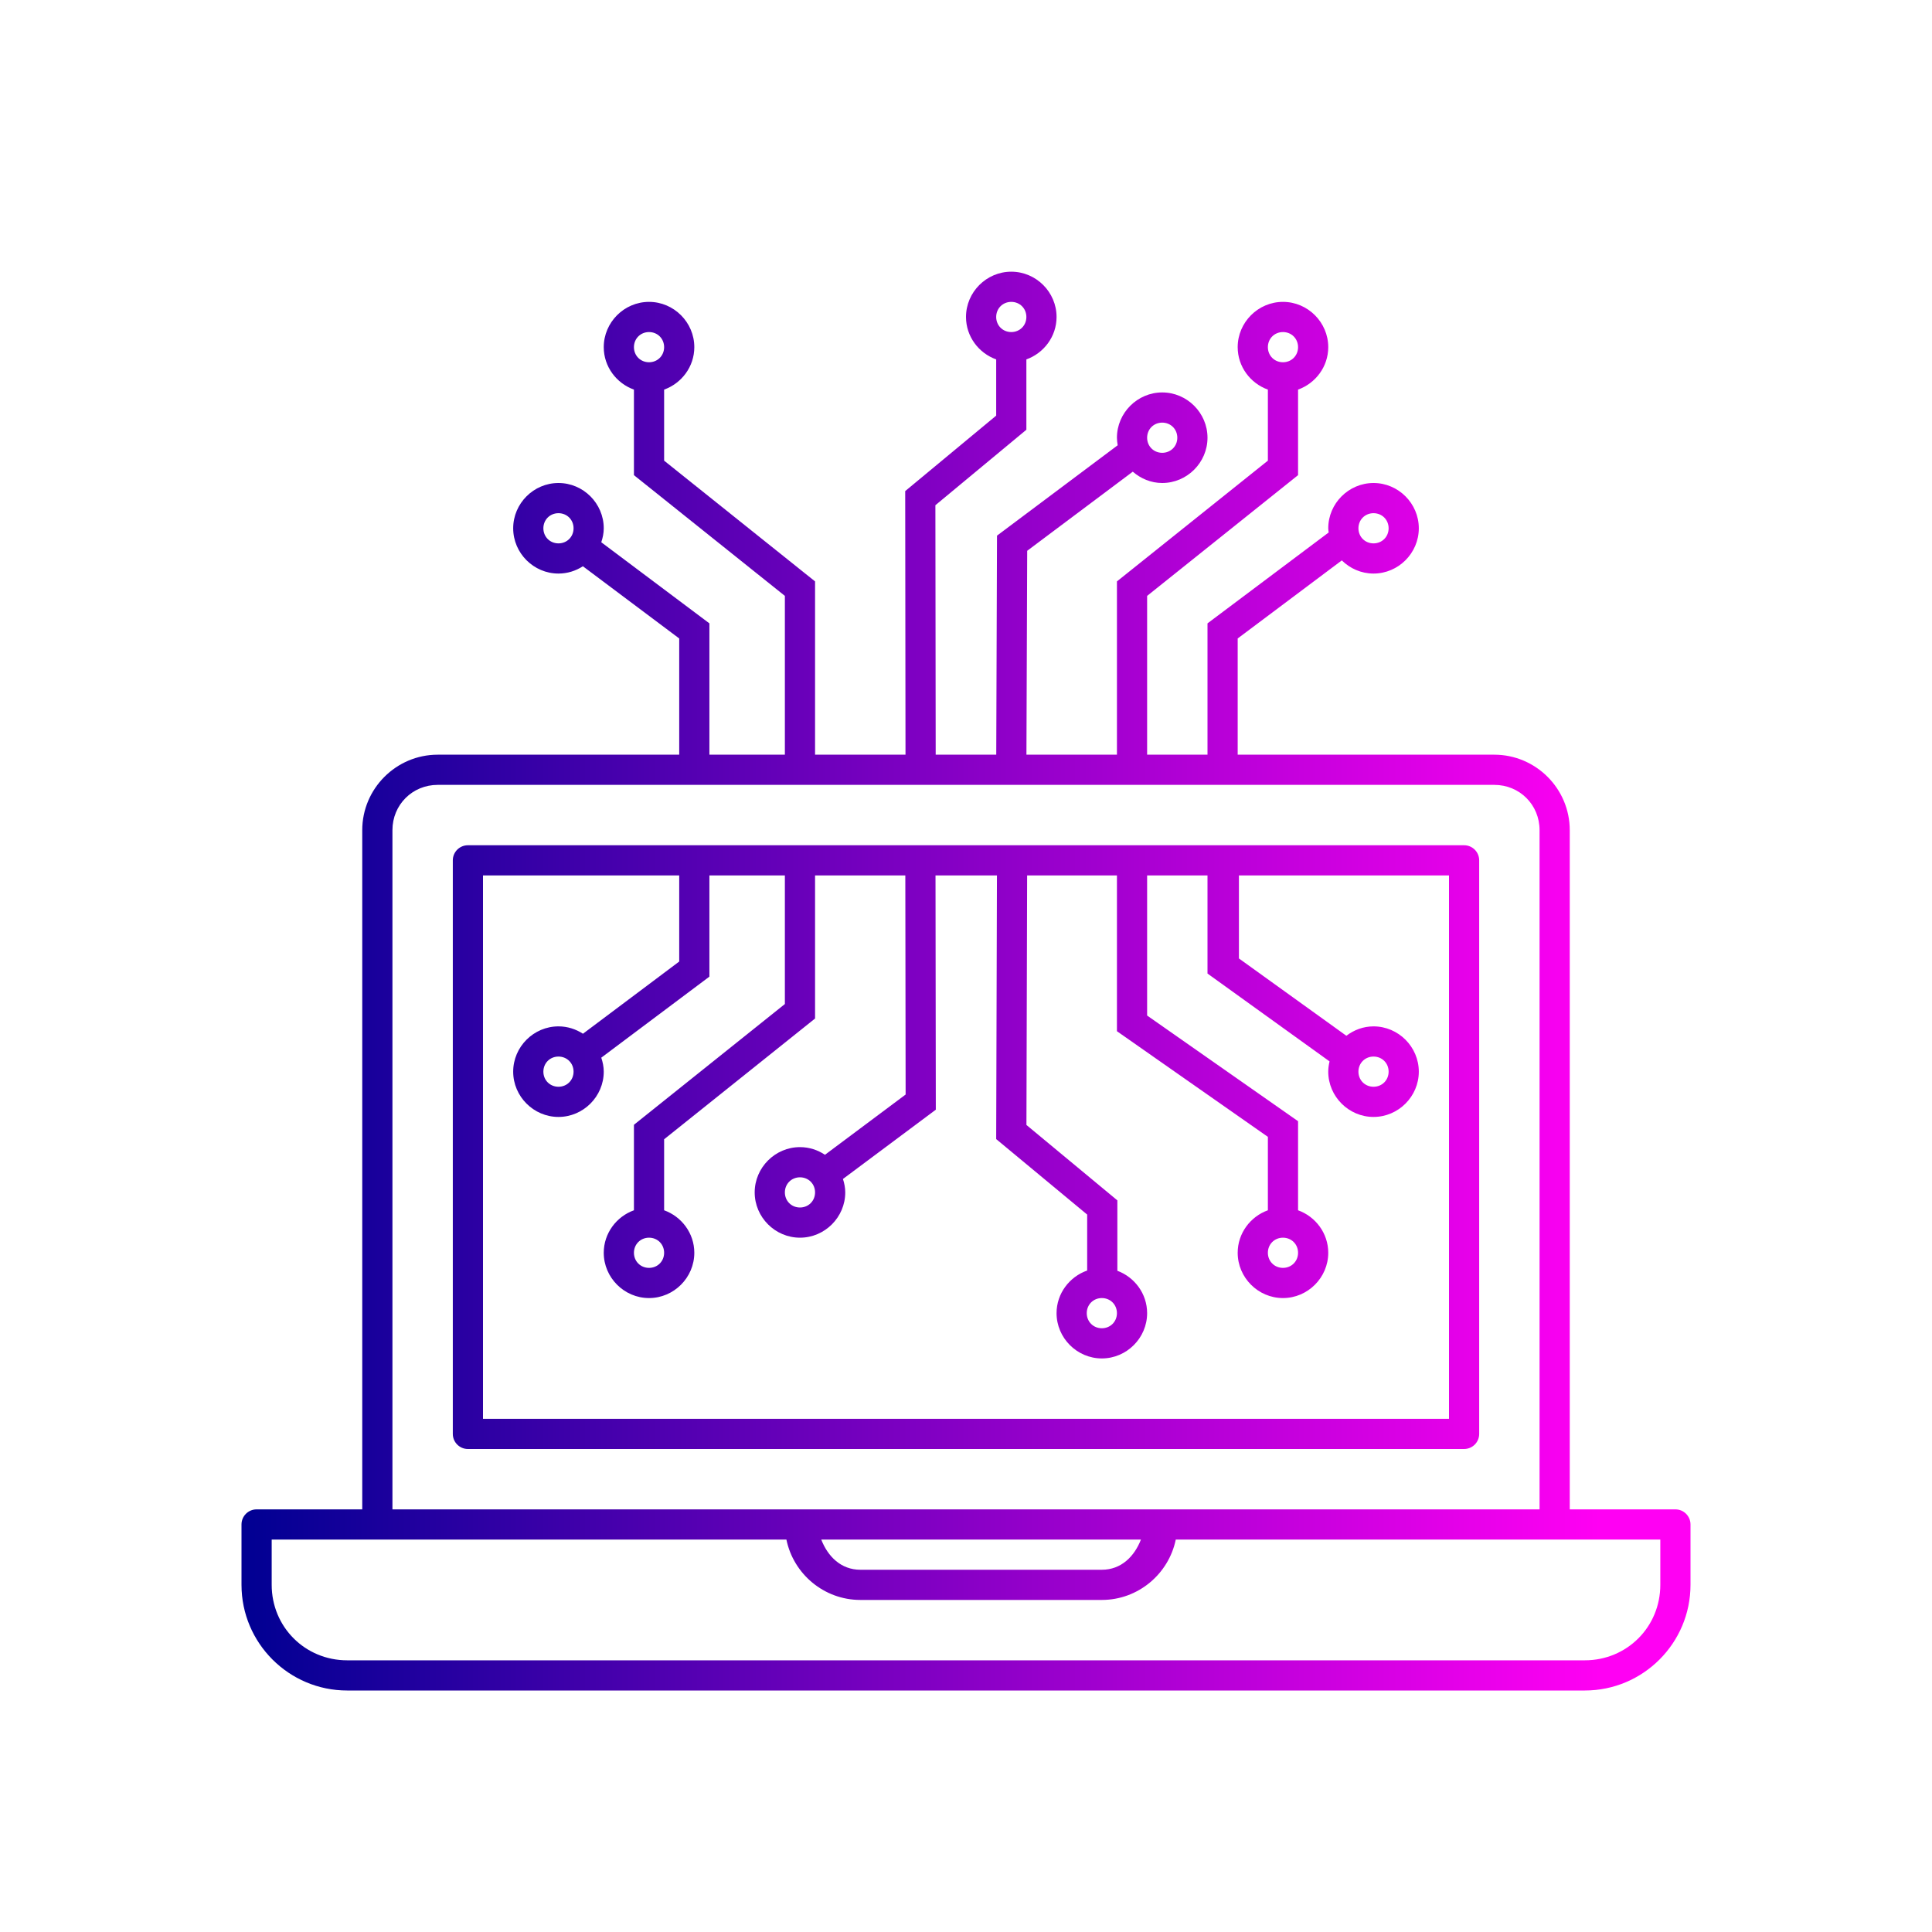
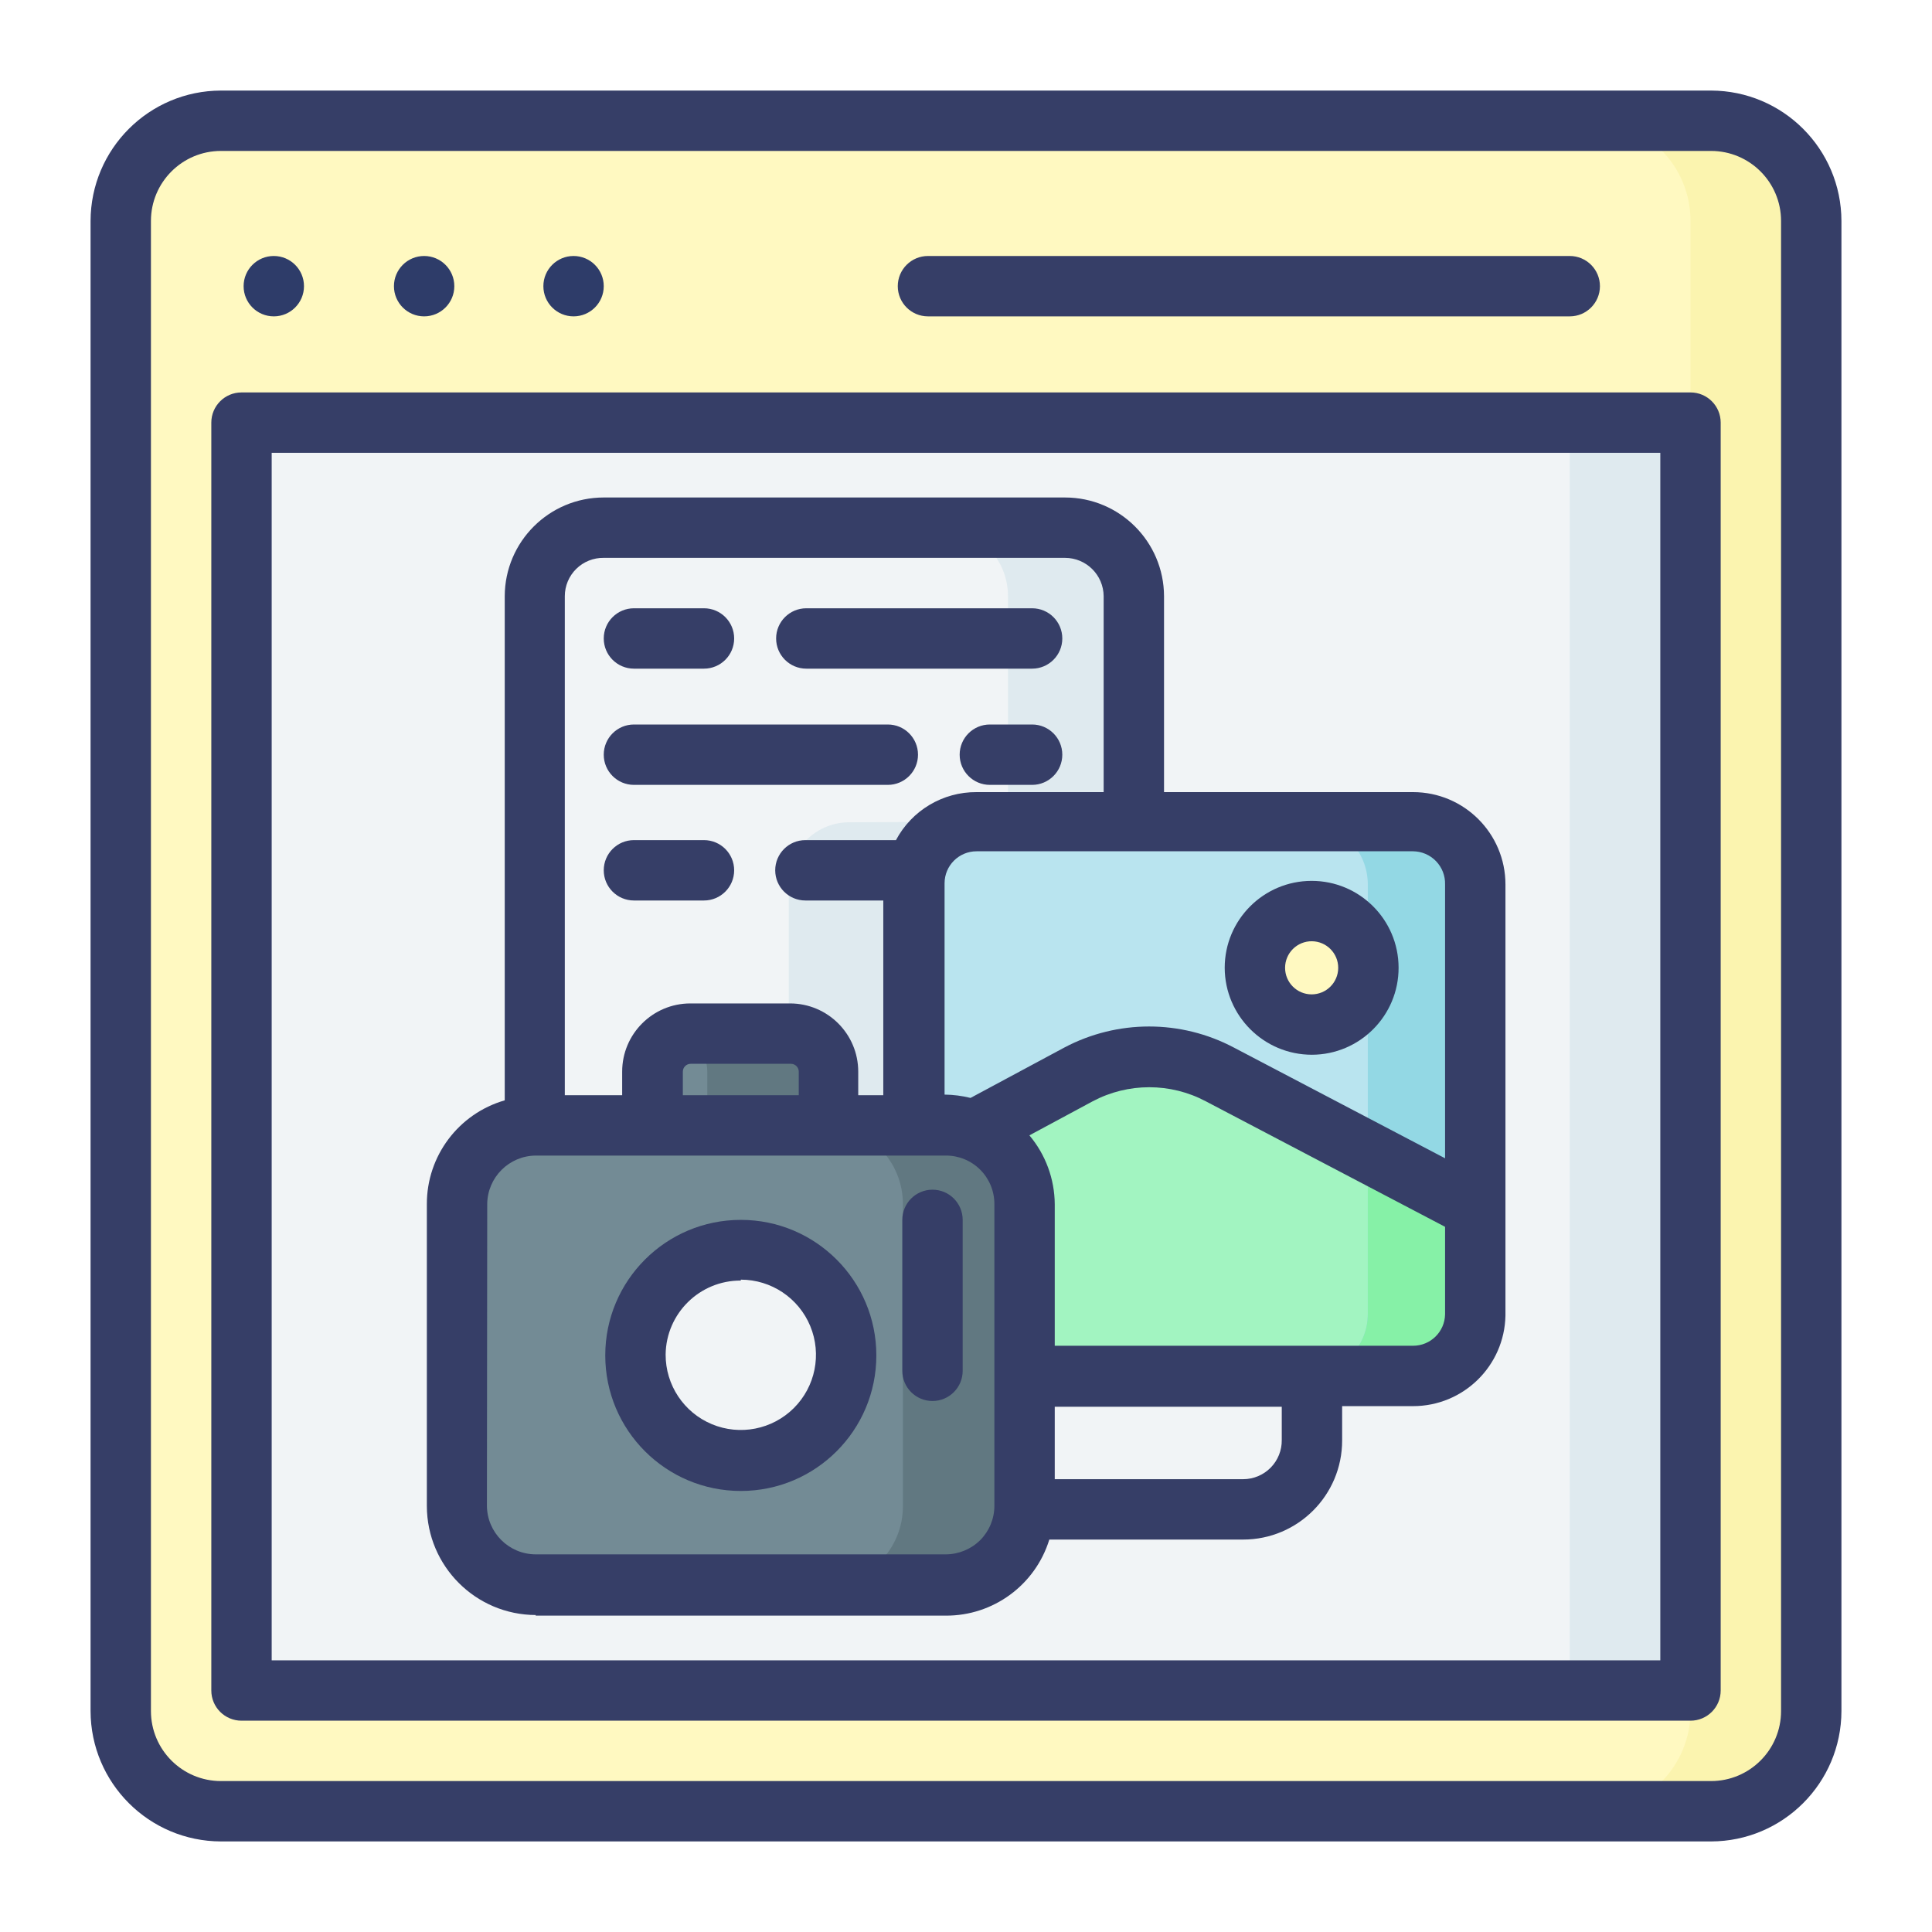
- <svg xmlns="http://www.w3.org/2000/svg" xmlns:xlink="http://www.w3.org/1999/xlink" width="64" height="64" viewBox="0 0 64 64">
-   <defs>
-     <linearGradient id="a">
-       <stop offset="0" stop-color="#000092" />
-       <stop offset="1" stop-color="#ff00f3" />
-     </linearGradient>
-     <linearGradient id="b" x1="8" x2="53" y1="32.5" y2="32.5" gradientUnits="userSpaceOnUse" xlink:href="#a" />
-   </defs>
-   <path fill="url(#b)" fill-rule="evenodd" d="M 33.5 9 C 32.677 9 32 9.677 32 10.5 C 32 11.147 32.421 11.698 33 11.906 L 33 13.768 L 29.986 16.268 L 29.996 25 L 27 25 L 27 19.26 L 22 15.26 L 22 12.906 C 22.579 12.698 23 12.147 23 11.5 C 23 10.677 22.323 10 21.5 10 C 20.677 10 20 10.677 20 11.5 C 20 12.147 20.421 12.698 21 12.906 L 21 15.74 L 26 19.74 L 26 25 L 23.5 25 L 23.5 20.65 L 19.918 17.963 C 19.967 17.816 20 17.663 20 17.5 C 20 16.677 19.323 16 18.5 16 C 17.677 16 17 16.677 17 17.5 C 17 18.323 17.677 19 18.5 19 C 18.797 19 19.074 18.91 19.309 18.758 L 22.5 21.15 L 22.5 25 L 14.5 25 C 13.124 25 12 26.124 12 27.5 L 12 50 L 8.5 50 A 0.5 0.5 0 0 0 8 50.5 L 8 52.5 C 8 54.43 9.57 56 11.5 56 L 52.5 56 C 54.43 56 56 54.43 56 52.5 L 56 50.5 A 0.5 0.5 0 0 0 55.5 50 L 52 50 L 52 27.5 C 52 26.124 50.876 25 49.5 25 L 41 25 L 41 21.15 L 44.449 18.564 C 44.721 18.832 45.093 19 45.5 19 C 46.323 19 47 18.323 47 17.5 C 47 16.677 46.323 16 45.5 16 C 44.677 16 44 16.677 44 17.5 C 44 17.548 44.009 17.592 44.014 17.639 L 40 20.65 L 40 25 L 38 25 L 38 19.74 L 43 15.74 L 43 12.906 C 43.579 12.698 44 12.147 44 11.5 C 44 10.677 43.323 10 42.5 10 C 41.677 10 41 10.677 41 11.5 C 41 12.147 41.421 12.698 42 12.906 L 42 15.26 L 37 19.26 L 37 25 L 34.002 25 L 34.027 18.246 L 37.525 15.625 C 37.789 15.854 38.127 16 38.5 16 C 39.323 16 40 15.322 40 14.5 C 40 13.678 39.323 13 38.5 13 C 37.677 13 37 13.678 37 14.5 C 37 14.586 37.011 14.668 37.025 14.75 L 33.027 17.744 L 33.002 25 L 30.996 25 L 30.986 16.736 L 34 14.236 L 34 11.906 C 34.579 11.698 35 11.147 35 10.5 C 35 9.677 34.323 9 33.5 9 z M 33.5 10 C 33.782 10 34 10.218 34 10.5 C 34 10.782 33.782 11 33.5 11 C 33.218 11 33 10.782 33 10.5 C 33 10.218 33.218 10 33.5 10 z M 21.5 11 C 21.782 11 22 11.218 22 11.5 C 22 11.782 21.782 12 21.5 12 C 21.218 12 21 11.782 21 11.5 C 21 11.218 21.218 11 21.5 11 z M 42.5 11 C 42.782 11 43 11.218 43 11.5 C 43 11.782 42.782 12 42.5 12 C 42.218 12 42 11.782 42 11.5 C 42 11.218 42.218 11 42.5 11 z M 38.5 14 C 38.782 14 39 14.218 39 14.5 C 39 14.782 38.782 15 38.5 15 C 38.218 15 38 14.782 38 14.5 C 38 14.218 38.218 14 38.5 14 z M 18.5 17 C 18.782 17 19 17.218 19 17.5 C 19 17.782 18.782 18 18.5 18 C 18.218 18 18 17.782 18 17.5 C 18 17.218 18.218 17 18.5 17 z M 45.5 17 C 45.782 17 46 17.218 46 17.5 C 46 17.782 45.782 18 45.5 18 C 45.218 18 45 17.782 45 17.5 C 45 17.218 45.218 17 45.5 17 z M 14.5 26 L 49.5 26 C 50.34 26 51 26.66 51 27.5 L 51 50 L 13 50 L 13 27.5 C 13 26.66 13.66 26 14.5 26 z M 15.5 28 A 0.5 0.5 0 0 0 15 28.5 L 15 47.5 A 0.5 0.5 0 0 0 15.5 48 L 48.5 48 A 0.5 0.5 0 0 0 49 47.5 L 49 28.5 A 0.5 0.5 0 0 0 48.5 28 L 15.5 28 z M 16 29 L 22.5 29 L 22.5 31.852 L 19.311 34.244 C 19.076 34.091 18.798 34 18.5 34 C 17.677 34 17 34.678 17 35.5 C 17 36.322 17.677 37 18.5 37 C 19.323 37 20 36.322 20 35.5 C 20 35.338 19.967 35.184 19.918 35.037 L 23.5 32.352 L 23.5 29 L 26 29 L 26 33.26 L 21 37.26 L 21 40.092 C 20.421 40.3 20 40.853 20 41.5 C 20 42.322 20.677 43 21.5 43 C 22.323 43 23 42.322 23 41.5 C 23 40.853 22.579 40.3 22 40.092 L 22 37.74 L 27 33.74 L 27 29 L 29.99 29 L 30 36.258 L 27.328 38.254 C 27.09 38.094 26.805 38 26.5 38 C 25.677 38 25 38.678 25 39.5 C 25 40.322 25.677 41 26.5 41 C 27.323 41 28 40.322 28 39.5 C 28 39.344 27.969 39.196 27.924 39.055 L 31 36.76 L 30.99 29 L 33.025 29 L 33 37.734 L 36.014 40.234 L 36.014 42.088 C 35.428 42.293 35 42.848 35 43.5 C 35 44.322 35.677 45 36.5 45 C 37.323 45 38 44.322 38 43.5 C 38 42.858 37.586 42.308 37.014 42.096 L 37.014 39.764 L 34.002 37.266 L 34.025 29 L 37 29 L 37 34.16 L 42 37.66 L 42 40.092 C 41.421 40.3 41 40.853 41 41.5 C 41 42.322 41.677 43 42.5 43 C 43.323 43 44 42.322 44 41.5 C 44 40.853 43.579 40.3 43 40.092 L 43 37.141 L 38 33.641 L 38 29 L 40 29 L 40 32.25 L 44.043 35.16 C 44.017 35.27 44 35.383 44 35.5 C 44 36.322 44.677 37 45.5 37 C 46.323 37 47 36.322 47 35.5 C 47 34.678 46.323 34 45.5 34 C 45.162 34 44.852 34.119 44.6 34.311 L 41.041 31.75 L 41.041 29 L 48 29 L 48 47 L 16 47 L 16 29 z M 18.5 35 C 18.782 35 19 35.218 19 35.5 C 19 35.782 18.782 36 18.5 36 C 18.218 36 18 35.782 18 35.5 C 18 35.218 18.218 35 18.5 35 z M 45.5 35 C 45.782 35 46 35.218 46 35.5 C 46 35.782 45.782 36 45.5 36 C 45.218 36 45 35.782 45 35.5 C 45 35.218 45.218 35 45.5 35 z M 26.5 39 C 26.782 39 27 39.218 27 39.5 C 27 39.782 26.782 40 26.5 40 C 26.218 40 26 39.782 26 39.5 C 26 39.218 26.218 39 26.5 39 z M 21.5 41 C 21.782 41 22 41.218 22 41.5 C 22 41.782 21.782 42 21.5 42 C 21.218 42 21 41.782 21 41.5 C 21 41.218 21.218 41 21.5 41 z M 42.5 41 C 42.782 41 43 41.218 43 41.5 C 43 41.782 42.782 42 42.5 42 C 42.218 42 42 41.782 42 41.5 C 42 41.218 42.218 41 42.5 41 z M 36.5 43 C 36.782 43 37 43.218 37 43.5 C 37 43.782 36.782 44 36.5 44 C 36.218 44 36 43.782 36 43.5 C 36 43.218 36.218 43 36.5 43 z M 9 51 L 26.051 51 C 26.051 51 26.051 51.002 26.051 51.002 C 26.285 52.139 27.296 53 28.5 53 L 36.5 53 C 37.704 53 38.715 52.137 38.949 51 L 55 51 L 55 52.5 C 55 53.894 53.894 55 52.5 55 L 11.5 55 C 10.106 55 9 53.894 9 52.5 L 9 51 z M 27.205 51 L 37.795 51 C 37.578 51.558 37.143 52 36.5 52 L 28.5 52 C 27.857 52 27.422 51.558 27.205 51 z " color="#000" font-family="sans-serif" font-weight="400" overflow="visible" style="line-height:normal;text-indent:0;text-align:start;text-decoration-line:none;text-decoration-style:solid;text-decoration-color:#000;text-transform:none;block-progression:tb;isolation:auto;mix-blend-mode:normal" />
+ <svg xmlns="http://www.w3.org/2000/svg" viewBox="0 0 64 64">
+   <g data-name="Digital Creative">
+     <path fill="#fff9c1" d="M7.32,4A3.31,3.31,0,0,0,4,7.32V56.68A3.31,3.31,0,0,0,7.32,60H56.68A3.31,3.31,0,0,0,60,56.68V7.32A3.31,3.31,0,0,0,56.68,4ZM8,14H56V56H8Z" />
+     <path fill="#fbf4af" d="M52.68,4A3.31,3.31,0,0,1,56,7.32V56.68A3.31,3.31,0,0,1,52.68,60h4A3.31,3.31,0,0,0,60,56.68V7.32A3.31,3.31,0,0,0,56.68,4Z" />
+     <path fill="#f1f4f6" d="M8,14V56H56V14ZM31.33,52.52H17.74a2.61,2.61,0,0,1-2.61-2.61v-10a2.6,2.6,0,0,1,2.58-2.6V19.76A2.26,2.26,0,0,1,20,17.48h15.3a2.26,2.26,0,0,1,2.27,2.28v7.48h9.26a2.06,2.06,0,0,1,2.06,2.06V43.53a2,2,0,0,1-2.06,2H43.46V47.7A2.28,2.28,0,0,1,41.18,50H33.93A2.6,2.6,0,0,1,31.33,52.52Z" />
+     <path fill="#dfeaef" d="M52,14V56h4V14Z" />
+     <path fill="#738b95" d="M22.87,34.24a1.25,1.25,0,0,0-1.26,1.26v1.78H17.74a2.61,2.61,0,0,0-2.61,2.61v10a2.61,2.61,0,0,0,2.61,2.61H31.33a2.61,2.61,0,0,0,2.61-2.61v-10a2.61,2.61,0,0,0-2.61-2.61H27.45V35.5a1.25,1.25,0,0,0-1.25-1.26Z" />
+     <path fill="#f1f4f6" d="M28,44.9a3.49,3.49,0,1,1-3.48-3.48A3.48,3.48,0,0,1,28,44.9Z" />
+     <path fill="#b9e4ef" d="M32.35,27.24a2.06,2.06,0,0,0-2.06,2.06v8h1a2.61,2.61,0,0,1,2.61,2.61v5.69H46.81a2,2,0,0,0,2.06-2V29.3a2.06,2.06,0,0,0-2.06-2.06Z" />
+     <path fill="#a2f4c1" d="M38.55,35a5,5,0,0,0-2.82.57l-3.46,1.86a2.62,2.62,0,0,1,1.67,2.43v5.69H46.81a2,2,0,0,0,2.06-2V40L40.4,35.58A5,5,0,0,0,38.55,35Z" />
+     <path fill="#f1f4f6" d="M20 17.48a2.26 2.26 0 0 0-2.27 2.28V37.29h3.91V35.5a1.25 1.25 0 0 1 1.25-1.26H26.2a1.25 1.25 0 0 1 1.26 1.26v1.78h2.83v-8a2.06 2.06 0 0 1 2.06-2.06h5.2V19.76a2.26 2.26 0 0 0-2.27-2.28zM33.94 45.58v4.33s0 .05 0 .07h7.25a2.28 2.28 0 0 0 2.28-2.28V45.58z" />
+     <path fill="#dfeaef" d="M31.12,17.48a2.26,2.26,0,0,1,2.27,2.28v7.48h4.16V19.76a2.26,2.26,0,0,0-2.27-2.28Zm-2.94,9.76a2,2,0,0,0-2.05,2.06v4.94h.07a1.25,1.25,0,0,1,1.26,1.26v1.78h2.83v-8a2.06,2.06,0,0,1,2.06-2.06Z" />
+     <path fill="#617881" d="M22.87,34.24a1.35,1.35,0,0,0-.35.06,1.24,1.24,0,0,1,.91,1.2v1.78h3.88a2.6,2.6,0,0,1,2.6,2.61v10a2.6,2.6,0,0,1-2.6,2.61h4a2.61,2.61,0,0,0,2.61-2.61v-10a2.61,2.61,0,0,0-2.61-2.61H27.46V35.5a1.25,1.25,0,0,0-1.26-1.26Z" />
+     <path fill="#93d8e4" d="M43.25,27.24a2.06,2.06,0,0,1,2.06,2.06V43.53a2,2,0,0,1-2.06,2h3.56a2,2,0,0,0,2.06-2V29.3a2.06,2.06,0,0,0-2.06-2.06Z" />
+     <path fill="#86f1a7" d="M45.31,38.16v5.37a2,2,0,0,1-2.06,2h3.56a2,2,0,0,0,2.06-2V40Z" />
+     <path fill="#fff9c1" d="M45.34,32.06a1.89,1.89,0,1,1-1.88-1.88A1.88,1.88,0,0,1,45.34,32.06Z" />
+     <path fill="#2e3c69" d="M9.07 8.48a1 1 0 1 0 1 1A1 1 0 0 0 9.07 8.48zM14.05 8.48a1 1 0 1 0 1 1A1 1 0 0 0 14.05 8.48zM19 8.48a1 1 0 1 0 1 1A1 1 0 0 0 19 8.48z" />
+     <path fill="#363e67" d="M56.68,3H7.32A4.33,4.33,0,0,0,3,7.32V56.68A4.33,4.33,0,0,0,7.32,61H56.68A4.33,4.33,0,0,0,61,56.68V7.32A4.33,4.33,0,0,0,56.68,3ZM59,56.68A2.32,2.32,0,0,1,56.68,59H7.32A2.32,2.32,0,0,1,5,56.68V7.32A2.32,2.32,0,0,1,7.32,5H56.68A2.32,2.32,0,0,1,59,7.32Z" />
+     <path fill="#363e67" d="M56 13H8a1 1 0 0 0-1 1V56a1 1 0 0 0 1 1H56a1 1 0 0 0 1-1V14A1 1 0 0 0 56 13zM55 55H9V15H55zM30.74 10.48H52a1 1 0 0 0 0-2H30.74a1 1 0 0 0 0 2z" />
+     <path fill="#363e67" d="M17.74,53.52H31.33A3.57,3.57,0,0,0,34.76,51h6.42a3.28,3.28,0,0,0,3.28-3.28V46.58h2.35a3.06,3.06,0,0,0,3.06-3V29.3a3.06,3.06,0,0,0-3.06-3.06H38.56V19.75a3.28,3.28,0,0,0-3.28-3.27H20a3.28,3.28,0,0,0-3.28,3.27v16.7a3.57,3.57,0,0,0-2.58,3.44v10a3.62,3.62,0,0,0,3.61,3.61ZM42.46,47.7A1.28,1.28,0,0,1,41.18,49H34.94v-2.4h7.52Zm4.35-3.12H34.94V39.89a3.58,3.58,0,0,0-.84-2.28l2.1-1.13a4,4,0,0,1,3.74,0l7.93,4.16v2.9A1.06,1.06,0,0,1,46.81,44.58ZM47.87,29.3v9.07l-7-3.67a6,6,0,0,0-5.61,0l-3.11,1.67a3.77,3.77,0,0,0-.86-.11v-7a1.06,1.06,0,0,1,1.06-1.06H46.81A1.07,1.07,0,0,1,47.87,29.3ZM20,18.48H35.28a1.28,1.28,0,0,1,1.28,1.27v6.49H32.35a3,3,0,0,0-2.67,1.59h-3a1,1,0,0,0,0,2h2.58v6.45h-.83V35.5a2.26,2.26,0,0,0-2.26-2.26H22.87a2.26,2.26,0,0,0-2.26,2.26v.78h-1.9V19.75A1.27,1.27,0,0,1,20,18.48Zm2.62,17.8V35.5a.26.26,0,0,1,.26-.26H26.2a.26.26,0,0,1,.26.26v.78Zm-6.48,3.61a1.62,1.62,0,0,1,1.61-1.61H31.33a1.6,1.6,0,0,1,1.61,1.61v10a1.61,1.61,0,0,1-.47,1.13,1.63,1.63,0,0,1-1.14.47H17.74a1.62,1.62,0,0,1-1.61-1.61Z" />
+     <path fill="#363e67" d="M24.54 49.39a4.49 4.49 0 1 0-4.49-4.49A4.49 4.49 0 0 0 24.54 49.39zm0-7a2.49 2.49 0 1 1-2.49 2.48A2.48 2.48 0 0 1 24.54 42.42zM30.89 46.41a1 1 0 0 0 1-1v-5a1 1 0 0 0-2 0v5A1 1 0 0 0 30.89 46.41zM43.46 34.94a2.88 2.88 0 1 0-2.89-2.88A2.89 2.89 0 0 0 43.46 34.94zm0-3.76a.88.88 0 1 1-.89.88A.88.88 0 0 1 43.46 31.18zM21 22.15h2.32a1 1 0 1 0 0-2H21a1 1 0 1 0 0 2zM21 26h8.41a1 1 0 0 0 0-2H21a1 1 0 0 0 0 2zM21 29.83h2.32a1 1 0 0 0 0-2H21a1 1 0 0 0 0 2zM26.71 22.15h7.48a1 1 0 0 0 0-2H26.71a1 1 0 0 0 0 2zM34.19 24h-1.4a1 1 0 0 0 0 2h1.4a1 1 0 0 0 0-2z" />
+   </g>
</svg>
